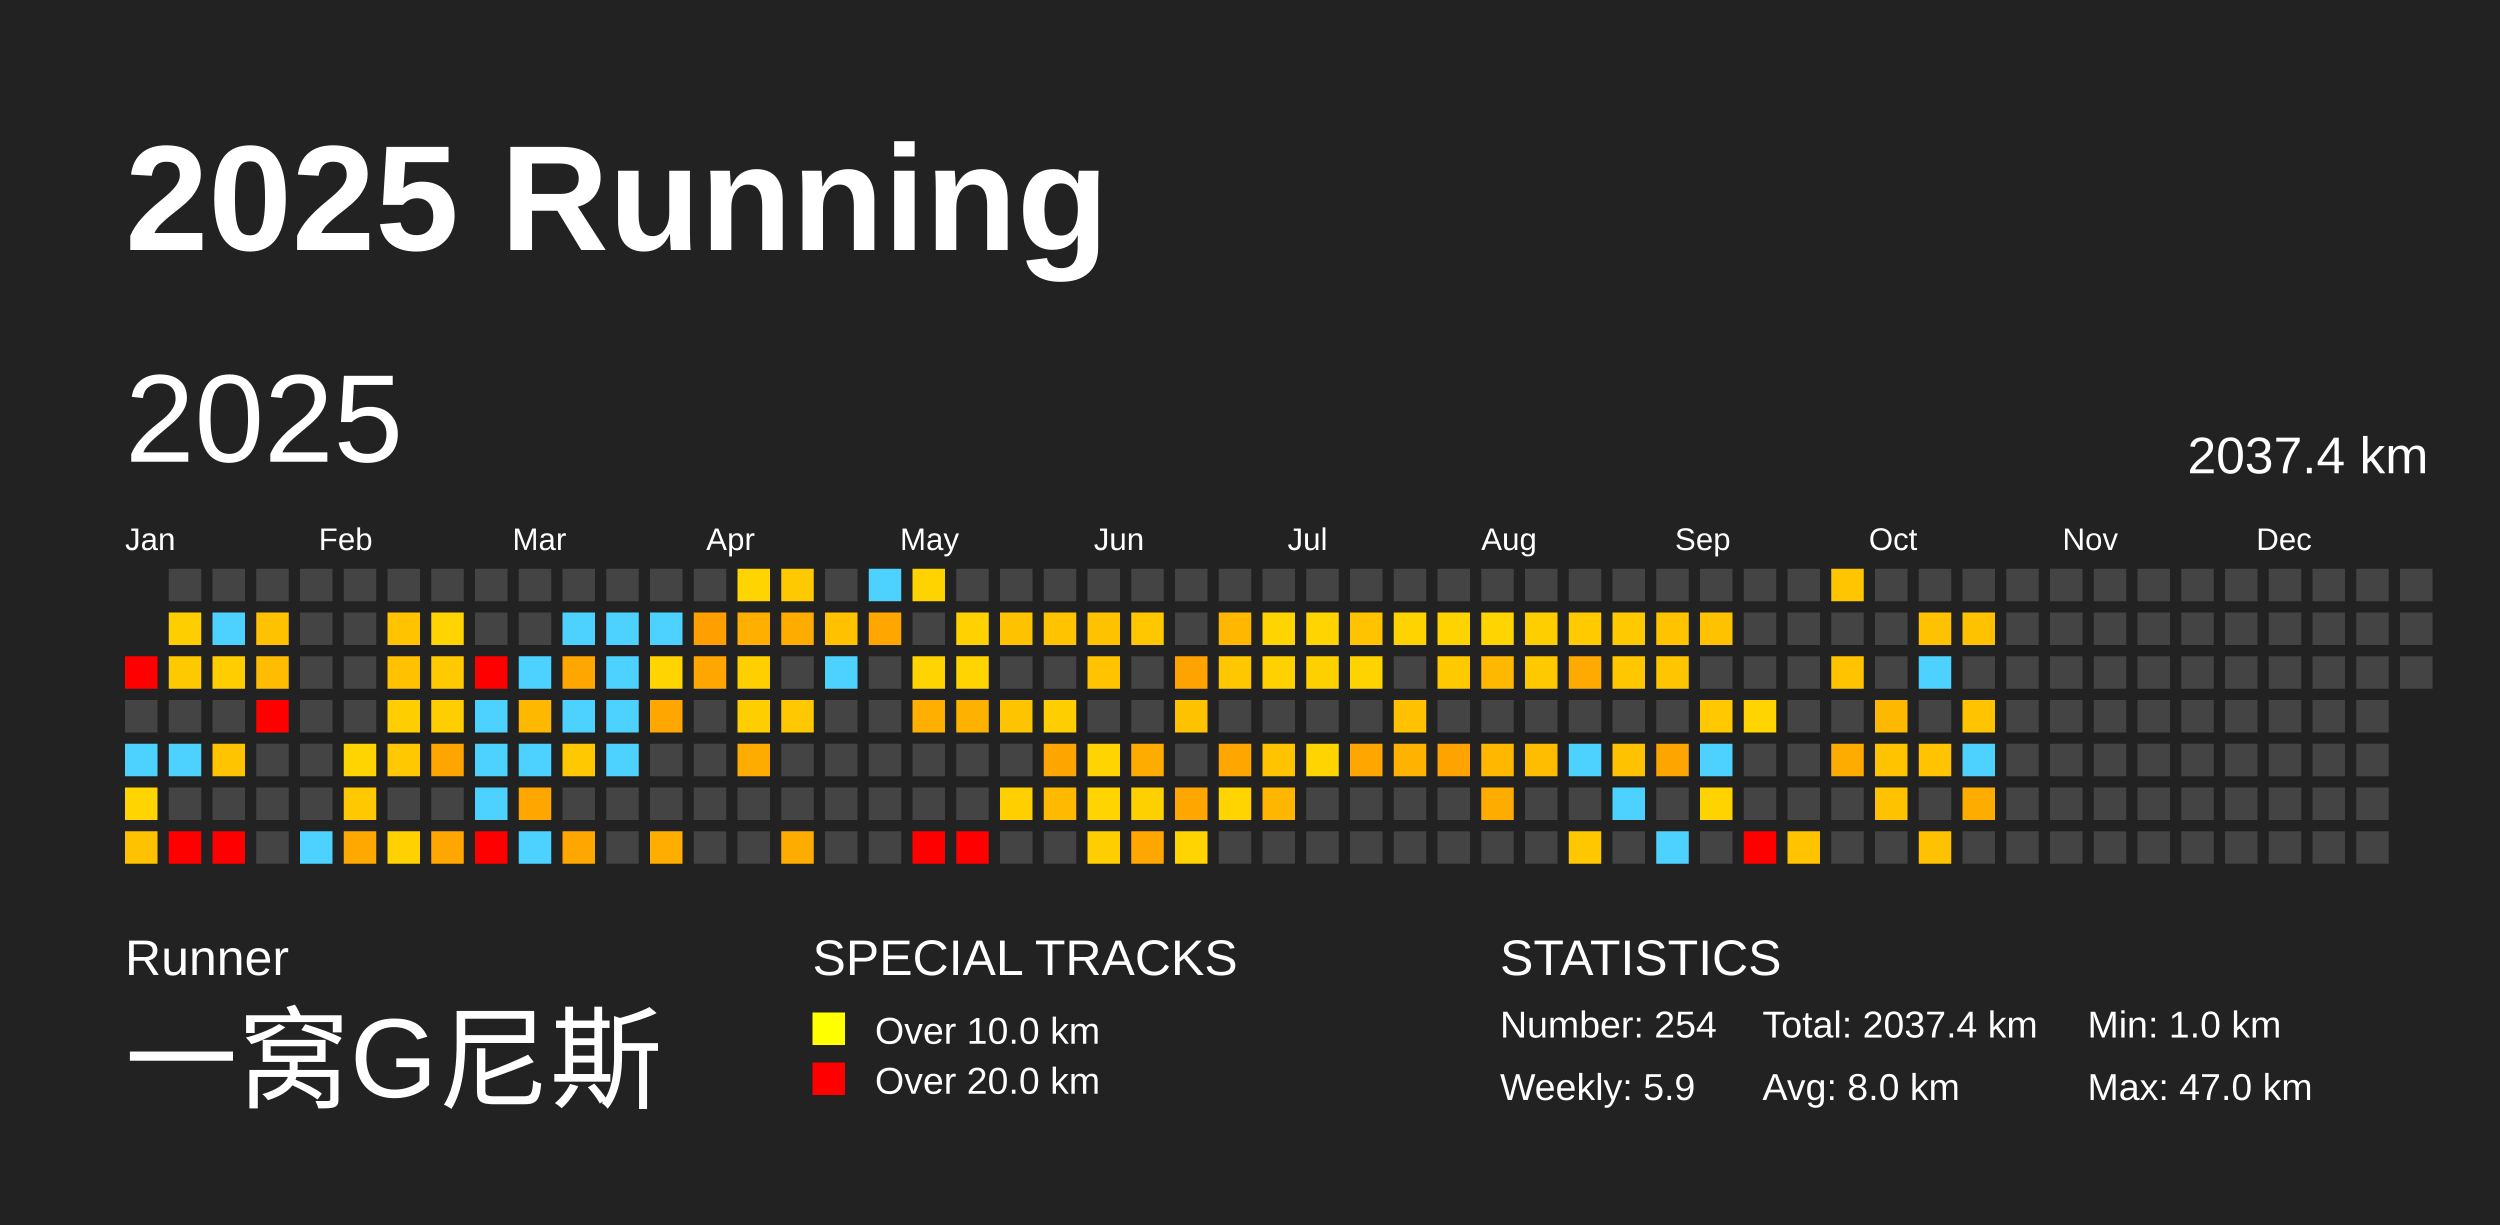
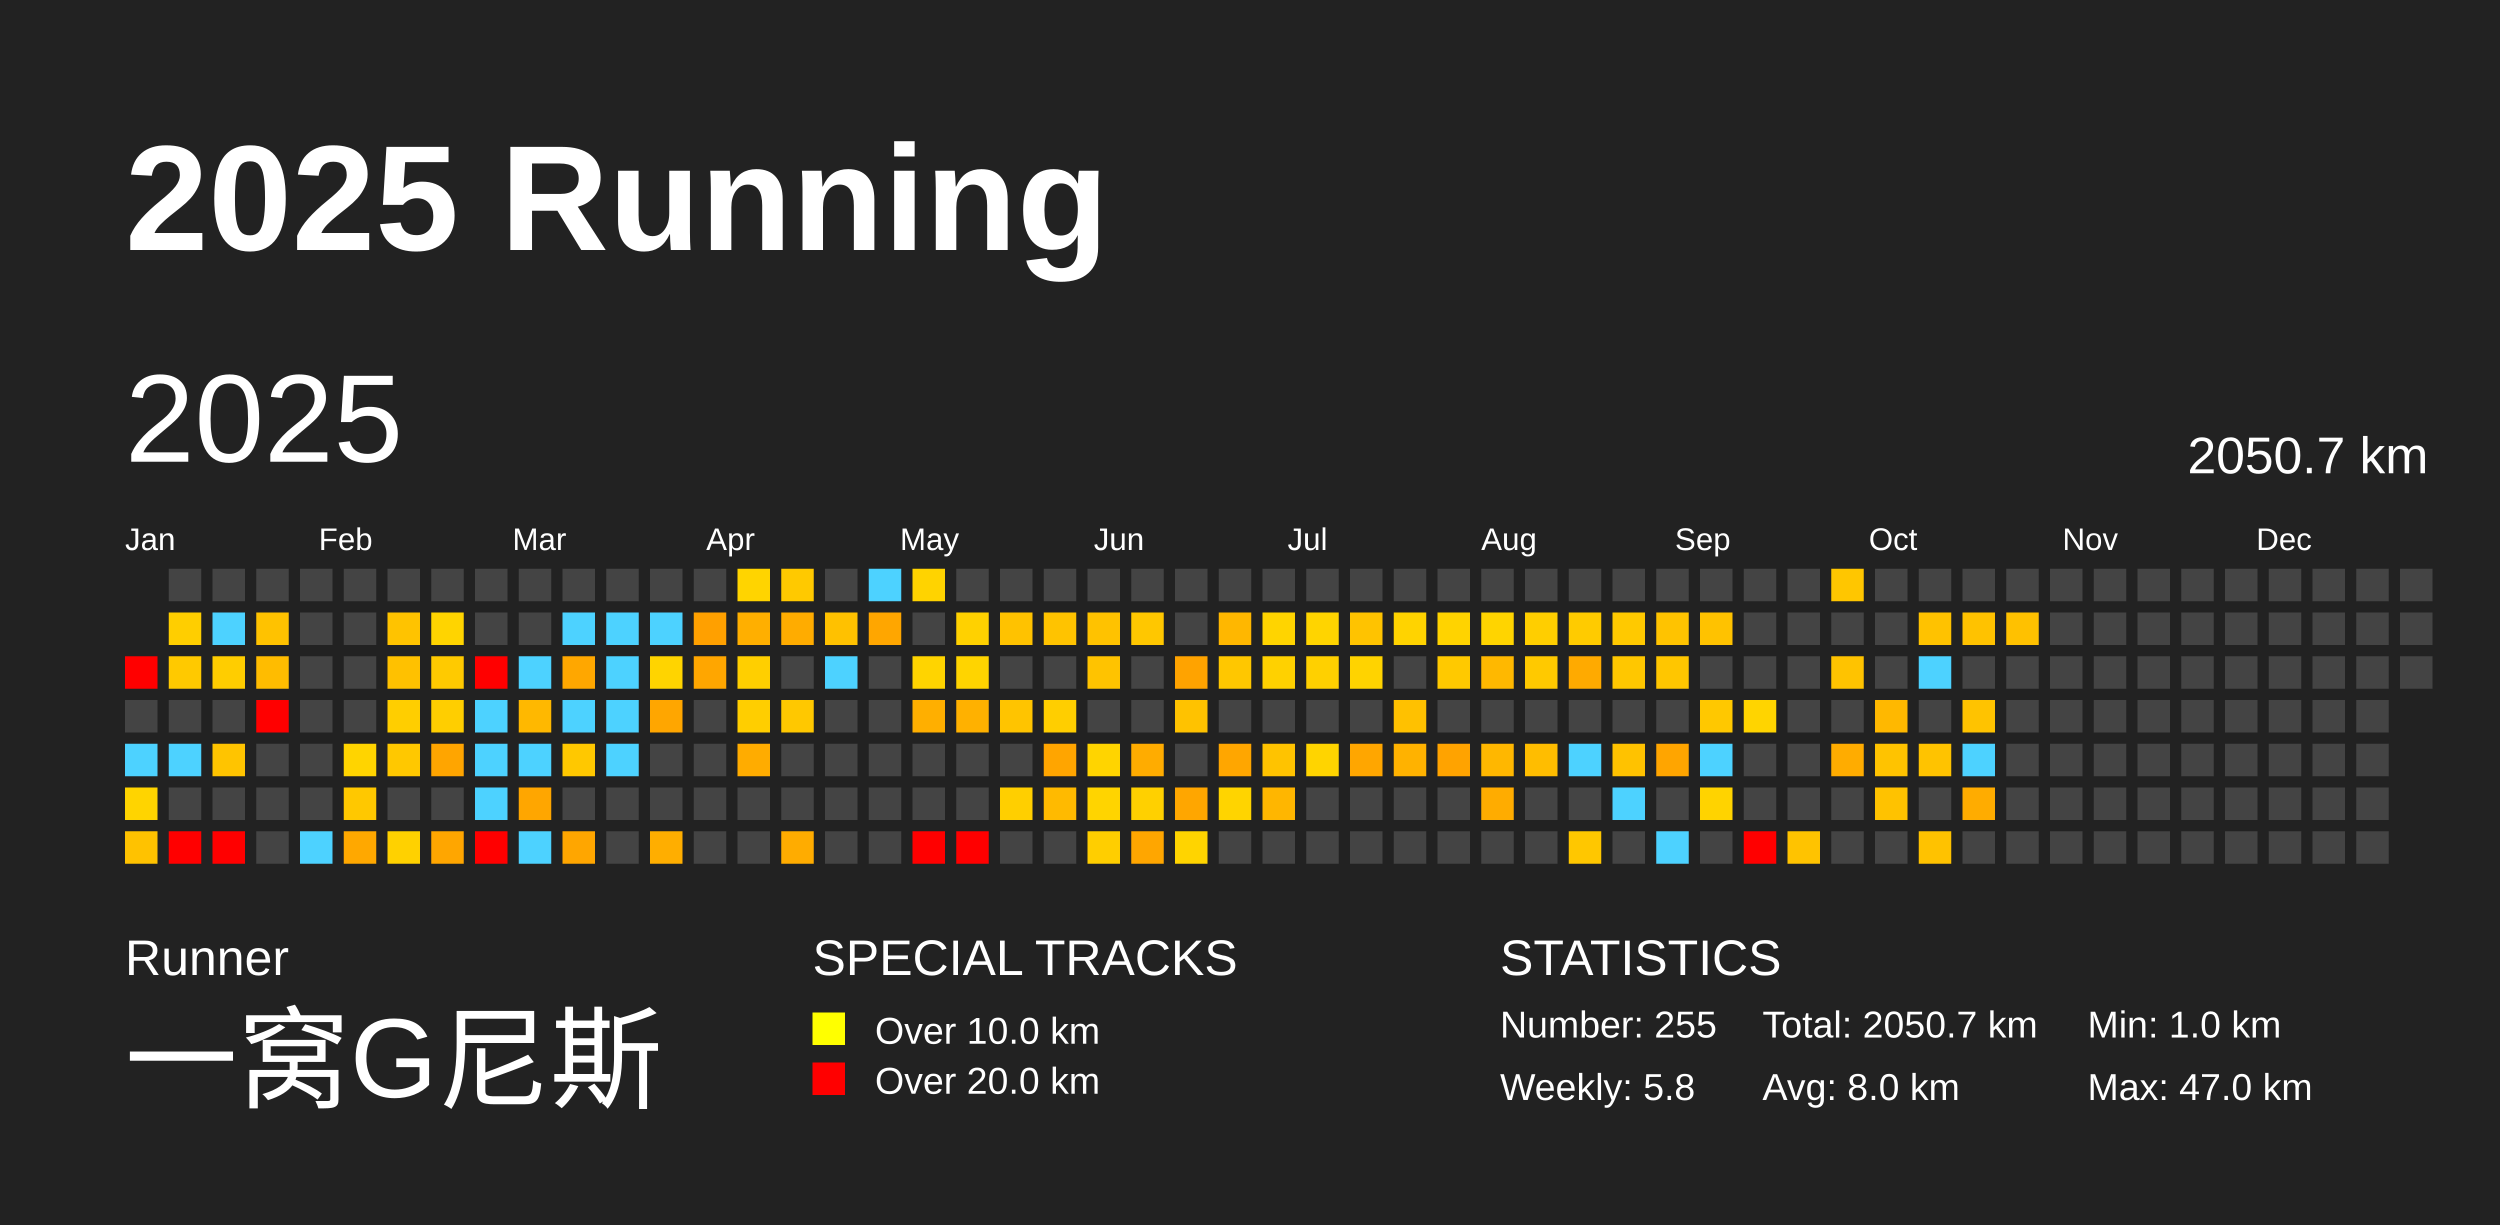
<svg xmlns="http://www.w3.org/2000/svg" baseProfile="full" height="98mm" version="1.1" viewBox="0,0,200,98" width="200mm">
  <defs />
  <rect fill="#222222" height="98" width="200" x="0" y="0" />
  <text fill="#FFFFFF" style="font-size:12px; font-family:Arial; font-weight:bold;" x="10" y="20">2025 Running</text>
  <text fill="#FFFFFF" style="font-size:4px; font-family:Arial" x="10" y="78">Runner</text>
  <text fill="#FFFFFF" style="font-size:9px; font-family:Arial" x="10" y="88">一窝G尼斯</text>
  <text fill="#FFFFFF" style="font-size:4px; font-family:Arial" x="65" y="78">SPECIAL TRACKS</text>
  <rect fill="yellow" height="2.6" width="2.6" x="65" y="81" />
  <text fill="#FFFFFF" style="font-size:3px; font-family:Arial" x="70" y="83.5">Over 10.0 km</text>
  <rect fill="red" height="2.6" width="2.6" x="65" y="85" />
  <text fill="#FFFFFF" style="font-size:3px; font-family:Arial" x="70" y="87.5">Over 20.0 km</text>
  <text fill="#FFFFFF" style="font-size:4px; font-family:Arial" x="120" y="78">STATISTICS</text>
-   <text fill="#FFFFFF" style="font-size:3px; font-family:Arial" x="120" y="83">Number: 254</text>
-   <text fill="#FFFFFF" style="font-size:3px; font-family:Arial" x="120" y="88">Weekly: 5.9</text>
-   <text fill="#FFFFFF" style="font-size:3px; font-family:Arial" x="141" y="83">Total: 2037.4 km</text>
+   <text fill="#FFFFFF" style="font-size:3px; font-family:Arial" x="120" y="83">Number: 255</text>
+   <text fill="#FFFFFF" style="font-size:3px; font-family:Arial" x="120" y="88">Weekly: 5.8</text>
+   <text fill="#FFFFFF" style="font-size:3px; font-family:Arial" x="141" y="83">Total: 2050.7 km</text>
  <text fill="#FFFFFF" style="font-size:3px; font-family:Arial" x="141" y="88">Avg: 8.0 km</text>
  <text fill="#FFFFFF" style="font-size:3px; font-family:Arial" x="167" y="83">Min: 1.0 km</text>
  <text fill="#FFFFFF" style="font-size:3px; font-family:Arial" x="167" y="88">Max: 47.0 km</text>
  <text dominant-baseline="hanging" fill="#FFFFFF" style="font-size:10.0px; font-family:Arial;" x="10" y="30">2025</text>
-   <text dominant-baseline="hanging" fill="#FFFFFF" style="font-size:4.125px; font-family:Arial;" x="175" y="35">2037.4 km</text>
+   <text dominant-baseline="hanging" fill="#FFFFFF" style="font-size:4.125px; font-family:Arial;" x="175" y="35">2050.7 km</text>
  <text fill="#FFFFFF" style="font-size:2.5px; font-family:Arial" x="10.0" y="44">Jan</text>
  <text fill="#FFFFFF" style="font-size:2.5px; font-family:Arial" x="25.5" y="44">Feb</text>
  <text fill="#FFFFFF" style="font-size:2.5px; font-family:Arial" x="41.0" y="44">Mar</text>
  <text fill="#FFFFFF" style="font-size:2.5px; font-family:Arial" x="56.5" y="44">Apr</text>
  <text fill="#FFFFFF" style="font-size:2.5px; font-family:Arial" x="72.0" y="44">May</text>
  <text fill="#FFFFFF" style="font-size:2.5px; font-family:Arial" x="87.5" y="44">Jun</text>
  <text fill="#FFFFFF" style="font-size:2.5px; font-family:Arial" x="103.0" y="44">Jul</text>
  <text fill="#FFFFFF" style="font-size:2.5px; font-family:Arial" x="118.5" y="44">Aug</text>
  <text fill="#FFFFFF" style="font-size:2.5px; font-family:Arial" x="134.0" y="44">Sep</text>
  <text fill="#FFFFFF" style="font-size:2.5px; font-family:Arial" x="149.5" y="44">Oct</text>
  <text fill="#FFFFFF" style="font-size:2.5px; font-family:Arial" x="165.0" y="44">Nov</text>
  <text fill="#FFFFFF" style="font-size:2.5px; font-family:Arial" x="180.5" y="44">Dec</text>
  <rect fill="red" height="2.6" width="2.6" x="10.0" y="52.5" />
  <rect fill="#444444" height="2.6" width="2.6" x="10.0" y="56.0" />
  <rect fill="#4dd2ff" height="2.6" width="2.6" x="10.0" y="59.5" />
  <rect fill="#ffd400" height="2.6" width="2.6" x="10.0" y="63.0" />
  <rect fill="#ffc200" height="2.6" width="2.6" x="10.0" y="66.5" />
  <rect fill="#444444" height="2.6" width="2.6" x="13.5" y="45.5" />
  <rect fill="#ffce00" height="2.6" width="2.6" x="13.5" y="49.0" />
  <rect fill="#ffc900" height="2.6" width="2.6" x="13.5" y="52.5" />
  <rect fill="#444444" height="2.6" width="2.6" x="13.5" y="56.0" />
  <rect fill="#4dd2ff" height="2.6" width="2.6" x="13.5" y="59.5" />
  <rect fill="#444444" height="2.6" width="2.6" x="13.5" y="63.0" />
  <rect fill="red" height="2.6" width="2.6" x="13.5" y="66.5" />
  <rect fill="#444444" height="2.6" width="2.6" x="17.0" y="45.5" />
  <rect fill="#4dd2ff" height="2.6" width="2.6" x="17.0" y="49.0" />
  <rect fill="#ffcd00" height="2.6" width="2.6" x="17.0" y="52.5" />
  <rect fill="#444444" height="2.6" width="2.6" x="17.0" y="56.0" />
  <rect fill="#ffc400" height="2.6" width="2.6" x="17.0" y="59.5" />
  <rect fill="#444444" height="2.6" width="2.6" x="17.0" y="63.0" />
  <rect fill="red" height="2.6" width="2.6" x="17.0" y="66.5" />
  <rect fill="#444444" height="2.6" width="2.6" x="20.5" y="45.5" />
  <rect fill="#ffc200" height="2.6" width="2.6" x="20.5" y="49.0" />
  <rect fill="#ffbc00" height="2.6" width="2.6" x="20.5" y="52.5" />
  <rect fill="red" height="2.6" width="2.6" x="20.5" y="56.0" />
  <rect fill="#444444" height="2.6" width="2.6" x="20.5" y="59.5" />
  <rect fill="#444444" height="2.6" width="2.6" x="20.5" y="63.0" />
  <rect fill="#444444" height="2.6" width="2.6" x="20.5" y="66.5" />
  <rect fill="#444444" height="2.6" width="2.6" x="24.0" y="45.5" />
  <rect fill="#444444" height="2.6" width="2.6" x="24.0" y="49.0" />
  <rect fill="#444444" height="2.6" width="2.6" x="24.0" y="52.5" />
  <rect fill="#444444" height="2.6" width="2.6" x="24.0" y="56.0" />
  <rect fill="#444444" height="2.6" width="2.6" x="24.0" y="59.5" />
  <rect fill="#444444" height="2.6" width="2.6" x="24.0" y="63.0" />
  <rect fill="#4dd2ff" height="2.6" width="2.6" x="24.0" y="66.5" />
  <rect fill="#444444" height="2.6" width="2.6" x="27.5" y="45.5" />
  <rect fill="#444444" height="2.6" width="2.6" x="27.5" y="49.0" />
  <rect fill="#444444" height="2.6" width="2.6" x="27.5" y="52.5" />
  <rect fill="#444444" height="2.6" width="2.6" x="27.5" y="56.0" />
  <rect fill="#ffd400" height="2.6" width="2.6" x="27.5" y="59.5" />
  <rect fill="#ffc800" height="2.6" width="2.6" x="27.5" y="63.0" />
  <rect fill="#ffa800" height="2.6" width="2.6" x="27.5" y="66.5" />
  <rect fill="#444444" height="2.6" width="2.6" x="31.0" y="45.5" />
  <rect fill="#ffc300" height="2.6" width="2.6" x="31.0" y="49.0" />
  <rect fill="#ffc100" height="2.6" width="2.6" x="31.0" y="52.5" />
  <rect fill="#ffce00" height="2.6" width="2.6" x="31.0" y="56.0" />
  <rect fill="#ffc800" height="2.6" width="2.6" x="31.0" y="59.5" />
  <rect fill="#444444" height="2.6" width="2.6" x="31.0" y="63.0" />
  <rect fill="#ffd100" height="2.6" width="2.6" x="31.0" y="66.5" />
  <rect fill="#444444" height="2.6" width="2.6" x="34.5" y="45.5" />
  <rect fill="#ffd400" height="2.6" width="2.6" x="34.5" y="49.0" />
  <rect fill="#ffca00" height="2.6" width="2.6" x="34.5" y="52.5" />
  <rect fill="#ffce00" height="2.6" width="2.6" x="34.5" y="56.0" />
  <rect fill="#ffa500" height="2.6" width="2.6" x="34.5" y="59.5" />
  <rect fill="#444444" height="2.6" width="2.6" x="34.5" y="63.0" />
  <rect fill="#ffa600" height="2.6" width="2.6" x="34.5" y="66.5" />
  <rect fill="#444444" height="2.6" width="2.6" x="38.0" y="45.5" />
  <rect fill="#444444" height="2.6" width="2.6" x="38.0" y="49.0" />
  <rect fill="red" height="2.6" width="2.6" x="38.0" y="52.5" />
  <rect fill="#4dd2ff" height="2.6" width="2.6" x="38.0" y="56.0" />
  <rect fill="#4dd2ff" height="2.6" width="2.6" x="38.0" y="59.5" />
  <rect fill="#4dd2ff" height="2.6" width="2.6" x="38.0" y="63.0" />
  <rect fill="red" height="2.6" width="2.6" x="38.0" y="66.5" />
  <rect fill="#444444" height="2.6" width="2.6" x="41.5" y="45.5" />
  <rect fill="#444444" height="2.6" width="2.6" x="41.5" y="49.0" />
  <rect fill="#4dd2ff" height="2.6" width="2.6" x="41.5" y="52.5" />
  <rect fill="#ffb800" height="2.6" width="2.6" x="41.5" y="56.0" />
  <rect fill="#4dd2ff" height="2.6" width="2.6" x="41.5" y="59.5" />
  <rect fill="#ffa600" height="2.6" width="2.6" x="41.5" y="63.0" />
  <rect fill="#4dd2ff" height="2.6" width="2.6" x="41.5" y="66.5" />
  <rect fill="#444444" height="2.6" width="2.6" x="45.0" y="45.5" />
  <rect fill="#4dd2ff" height="2.6" width="2.6" x="45.0" y="49.0" />
  <rect fill="#ffa700" height="2.6" width="2.6" x="45.0" y="52.5" />
  <rect fill="#4dd2ff" height="2.6" width="2.6" x="45.0" y="56.0" />
  <rect fill="#ffc800" height="2.6" width="2.6" x="45.0" y="59.5" />
  <rect fill="#444444" height="2.6" width="2.6" x="45.0" y="63.0" />
  <rect fill="#ffa600" height="2.6" width="2.6" x="45.0" y="66.5" />
  <rect fill="#444444" height="2.6" width="2.6" x="48.5" y="45.5" />
  <rect fill="#4dd2ff" height="2.6" width="2.6" x="48.5" y="49.0" />
  <rect fill="#4dd2ff" height="2.6" width="2.6" x="48.5" y="52.5" />
  <rect fill="#4dd2ff" height="2.6" width="2.6" x="48.5" y="56.0" />
  <rect fill="#4dd2ff" height="2.6" width="2.6" x="48.5" y="59.5" />
  <rect fill="#444444" height="2.6" width="2.6" x="48.5" y="63.0" />
  <rect fill="#444444" height="2.6" width="2.6" x="48.5" y="66.5" />
  <rect fill="#444444" height="2.6" width="2.6" x="52.0" y="45.5" />
  <rect fill="#4dd2ff" height="2.6" width="2.6" x="52.0" y="49.0" />
  <rect fill="#ffd400" height="2.6" width="2.6" x="52.0" y="52.5" />
  <rect fill="#ffa600" height="2.6" width="2.6" x="52.0" y="56.0" />
  <rect fill="#444444" height="2.6" width="2.6" x="52.0" y="59.5" />
  <rect fill="#444444" height="2.6" width="2.6" x="52.0" y="63.0" />
  <rect fill="#ffae00" height="2.6" width="2.6" x="52.0" y="66.5" />
  <rect fill="#444444" height="2.6" width="2.6" x="55.5" y="45.5" />
  <rect fill="#ffa000" height="2.6" width="2.6" x="55.5" y="49.0" />
  <rect fill="#ffa600" height="2.6" width="2.6" x="55.5" y="52.5" />
  <rect fill="#444444" height="2.6" width="2.6" x="55.5" y="56.0" />
  <rect fill="#444444" height="2.6" width="2.6" x="55.5" y="59.5" />
  <rect fill="#444444" height="2.6" width="2.6" x="55.5" y="63.0" />
  <rect fill="#444444" height="2.6" width="2.6" x="55.5" y="66.5" />
  <rect fill="#ffd400" height="2.6" width="2.6" x="59.0" y="45.5" />
  <rect fill="#ffaf00" height="2.6" width="2.6" x="59.0" y="49.0" />
  <rect fill="#ffcf00" height="2.6" width="2.6" x="59.0" y="52.5" />
  <rect fill="#ffce00" height="2.6" width="2.6" x="59.0" y="56.0" />
  <rect fill="#ffac00" height="2.6" width="2.6" x="59.0" y="59.5" />
  <rect fill="#444444" height="2.6" width="2.6" x="59.0" y="63.0" />
  <rect fill="#444444" height="2.6" width="2.6" x="59.0" y="66.5" />
  <rect fill="#ffc900" height="2.6" width="2.6" x="62.5" y="45.5" />
  <rect fill="#ffac00" height="2.6" width="2.6" x="62.5" y="49.0" />
  <rect fill="#444444" height="2.6" width="2.6" x="62.5" y="52.5" />
  <rect fill="#ffc800" height="2.6" width="2.6" x="62.5" y="56.0" />
  <rect fill="#444444" height="2.6" width="2.6" x="62.5" y="59.5" />
  <rect fill="#444444" height="2.6" width="2.6" x="62.5" y="63.0" />
  <rect fill="#ffac00" height="2.6" width="2.6" x="62.5" y="66.5" />
  <rect fill="#444444" height="2.6" width="2.6" x="66.0" y="45.5" />
  <rect fill="#ffc100" height="2.6" width="2.6" x="66.0" y="49.0" />
  <rect fill="#4dd2ff" height="2.6" width="2.6" x="66.0" y="52.5" />
  <rect fill="#444444" height="2.6" width="2.6" x="66.0" y="56.0" />
  <rect fill="#444444" height="2.6" width="2.6" x="66.0" y="59.5" />
  <rect fill="#444444" height="2.6" width="2.6" x="66.0" y="63.0" />
  <rect fill="#444444" height="2.6" width="2.6" x="66.0" y="66.5" />
  <rect fill="#4dd2ff" height="2.6" width="2.6" x="69.5" y="45.5" />
  <rect fill="#ffa600" height="2.6" width="2.6" x="69.5" y="49.0" />
  <rect fill="#444444" height="2.6" width="2.6" x="69.5" y="52.5" />
  <rect fill="#444444" height="2.6" width="2.6" x="69.5" y="56.0" />
  <rect fill="#444444" height="2.6" width="2.6" x="69.5" y="59.5" />
  <rect fill="#444444" height="2.6" width="2.6" x="69.5" y="63.0" />
  <rect fill="#444444" height="2.6" width="2.6" x="69.5" y="66.5" />
  <rect fill="#ffd300" height="2.6" width="2.6" x="73.0" y="45.5" />
  <rect fill="#444444" height="2.6" width="2.6" x="73.0" y="49.0" />
  <rect fill="#ffd400" height="2.6" width="2.6" x="73.0" y="52.5" />
  <rect fill="#ffaf00" height="2.6" width="2.6" x="73.0" y="56.0" />
  <rect fill="#444444" height="2.6" width="2.6" x="73.0" y="59.5" />
  <rect fill="#444444" height="2.6" width="2.6" x="73.0" y="63.0" />
  <rect fill="red" height="2.6" width="2.6" x="73.0" y="66.5" />
  <rect fill="#444444" height="2.6" width="2.6" x="76.5" y="45.5" />
  <rect fill="#ffd100" height="2.6" width="2.6" x="76.5" y="49.0" />
  <rect fill="#ffd400" height="2.6" width="2.6" x="76.5" y="52.5" />
  <rect fill="#ffb100" height="2.6" width="2.6" x="76.5" y="56.0" />
  <rect fill="#444444" height="2.6" width="2.6" x="76.5" y="59.5" />
  <rect fill="#444444" height="2.6" width="2.6" x="76.5" y="63.0" />
  <rect fill="red" height="2.6" width="2.6" x="76.5" y="66.5" />
  <rect fill="#444444" height="2.6" width="2.6" x="80.0" y="45.5" />
  <rect fill="#ffc200" height="2.6" width="2.6" x="80.0" y="49.0" />
  <rect fill="#444444" height="2.6" width="2.6" x="80.0" y="52.5" />
  <rect fill="#ffc400" height="2.6" width="2.6" x="80.0" y="56.0" />
  <rect fill="#444444" height="2.6" width="2.6" x="80.0" y="59.5" />
  <rect fill="#ffcf00" height="2.6" width="2.6" x="80.0" y="63.0" />
  <rect fill="#444444" height="2.6" width="2.6" x="80.0" y="66.5" />
  <rect fill="#444444" height="2.6" width="2.6" x="83.5" y="45.5" />
  <rect fill="#ffc300" height="2.6" width="2.6" x="83.5" y="49.0" />
  <rect fill="#444444" height="2.6" width="2.6" x="83.5" y="52.5" />
  <rect fill="#ffce00" height="2.6" width="2.6" x="83.5" y="56.0" />
  <rect fill="#ffa500" height="2.6" width="2.6" x="83.5" y="59.5" />
  <rect fill="#ffba00" height="2.6" width="2.6" x="83.5" y="63.0" />
  <rect fill="#444444" height="2.6" width="2.6" x="83.5" y="66.5" />
  <rect fill="#444444" height="2.6" width="2.6" x="87.0" y="45.5" />
  <rect fill="#ffc200" height="2.6" width="2.6" x="87.0" y="49.0" />
  <rect fill="#ffc300" height="2.6" width="2.6" x="87.0" y="52.5" />
  <rect fill="#444444" height="2.6" width="2.6" x="87.0" y="56.0" />
  <rect fill="#ffd400" height="2.6" width="2.6" x="87.0" y="59.5" />
  <rect fill="#ffd400" height="2.6" width="2.6" x="87.0" y="63.0" />
  <rect fill="#ffce00" height="2.6" width="2.6" x="87.0" y="66.5" />
  <rect fill="#444444" height="2.6" width="2.6" x="90.5" y="45.5" />
  <rect fill="#ffc700" height="2.6" width="2.6" x="90.5" y="49.0" />
  <rect fill="#444444" height="2.6" width="2.6" x="90.5" y="52.5" />
  <rect fill="#444444" height="2.6" width="2.6" x="90.5" y="56.0" />
  <rect fill="#ffac00" height="2.6" width="2.6" x="90.5" y="59.5" />
  <rect fill="#ffd000" height="2.6" width="2.6" x="90.5" y="63.0" />
  <rect fill="#ffa600" height="2.6" width="2.6" x="90.5" y="66.5" />
  <rect fill="#444444" height="2.6" width="2.6" x="94.0" y="45.5" />
  <rect fill="#444444" height="2.6" width="2.6" x="94.0" y="49.0" />
  <rect fill="#ffa300" height="2.6" width="2.6" x="94.0" y="52.5" />
  <rect fill="#ffc200" height="2.6" width="2.6" x="94.0" y="56.0" />
  <rect fill="#444444" height="2.6" width="2.6" x="94.0" y="59.5" />
  <rect fill="#ffa600" height="2.6" width="2.6" x="94.0" y="63.0" />
  <rect fill="#ffd400" height="2.6" width="2.6" x="94.0" y="66.5" />
  <rect fill="#444444" height="2.6" width="2.6" x="97.5" y="45.5" />
  <rect fill="#ffb700" height="2.6" width="2.6" x="97.5" y="49.0" />
  <rect fill="#ffc700" height="2.6" width="2.6" x="97.5" y="52.5" />
  <rect fill="#444444" height="2.6" width="2.6" x="97.5" y="56.0" />
  <rect fill="#ffa600" height="2.6" width="2.6" x="97.5" y="59.5" />
  <rect fill="#ffd400" height="2.6" width="2.6" x="97.5" y="63.0" />
  <rect fill="#444444" height="2.6" width="2.6" x="97.5" y="66.5" />
  <rect fill="#444444" height="2.6" width="2.6" x="101.0" y="45.5" />
  <rect fill="#ffd400" height="2.6" width="2.6" x="101.0" y="49.0" />
  <rect fill="#ffd100" height="2.6" width="2.6" x="101.0" y="52.5" />
  <rect fill="#444444" height="2.6" width="2.6" x="101.0" y="56.0" />
  <rect fill="#ffc300" height="2.6" width="2.6" x="101.0" y="59.5" />
  <rect fill="#ffb600" height="2.6" width="2.6" x="101.0" y="63.0" />
  <rect fill="#444444" height="2.6" width="2.6" x="101.0" y="66.5" />
  <rect fill="#444444" height="2.6" width="2.6" x="104.5" y="45.5" />
  <rect fill="#ffd400" height="2.6" width="2.6" x="104.5" y="49.0" />
  <rect fill="#ffd000" height="2.6" width="2.6" x="104.5" y="52.5" />
  <rect fill="#444444" height="2.6" width="2.6" x="104.5" y="56.0" />
  <rect fill="#ffd400" height="2.6" width="2.6" x="104.5" y="59.5" />
  <rect fill="#444444" height="2.6" width="2.6" x="104.5" y="63.0" />
  <rect fill="#444444" height="2.6" width="2.6" x="104.5" y="66.5" />
  <rect fill="#444444" height="2.6" width="2.6" x="108.0" y="45.5" />
  <rect fill="#ffc300" height="2.6" width="2.6" x="108.0" y="49.0" />
  <rect fill="#ffd300" height="2.6" width="2.6" x="108.0" y="52.5" />
  <rect fill="#444444" height="2.6" width="2.6" x="108.0" y="56.0" />
  <rect fill="#ffa600" height="2.6" width="2.6" x="108.0" y="59.5" />
  <rect fill="#444444" height="2.6" width="2.6" x="108.0" y="63.0" />
  <rect fill="#444444" height="2.6" width="2.6" x="108.0" y="66.5" />
  <rect fill="#444444" height="2.6" width="2.6" x="111.5" y="45.5" />
  <rect fill="#ffd300" height="2.6" width="2.6" x="111.5" y="49.0" />
  <rect fill="#444444" height="2.6" width="2.6" x="111.5" y="52.5" />
  <rect fill="#ffc100" height="2.6" width="2.6" x="111.5" y="56.0" />
  <rect fill="#ffb200" height="2.6" width="2.6" x="111.5" y="59.5" />
  <rect fill="#444444" height="2.6" width="2.6" x="111.5" y="63.0" />
  <rect fill="#444444" height="2.6" width="2.6" x="111.5" y="66.5" />
  <rect fill="#444444" height="2.6" width="2.6" x="115.0" y="45.5" />
  <rect fill="#ffd300" height="2.6" width="2.6" x="115.0" y="49.0" />
  <rect fill="#ffc900" height="2.6" width="2.6" x="115.0" y="52.5" />
  <rect fill="#444444" height="2.6" width="2.6" x="115.0" y="56.0" />
  <rect fill="#ffa300" height="2.6" width="2.6" x="115.0" y="59.5" />
  <rect fill="#444444" height="2.6" width="2.6" x="115.0" y="63.0" />
  <rect fill="#444444" height="2.6" width="2.6" x="115.0" y="66.5" />
  <rect fill="#444444" height="2.6" width="2.6" x="118.5" y="45.5" />
  <rect fill="#ffd400" height="2.6" width="2.6" x="118.5" y="49.0" />
  <rect fill="#ffb800" height="2.6" width="2.6" x="118.5" y="52.5" />
  <rect fill="#444444" height="2.6" width="2.6" x="118.5" y="56.0" />
  <rect fill="#ffb700" height="2.6" width="2.6" x="118.5" y="59.5" />
  <rect fill="#ffac00" height="2.6" width="2.6" x="118.5" y="63.0" />
  <rect fill="#444444" height="2.6" width="2.6" x="118.5" y="66.5" />
  <rect fill="#444444" height="2.6" width="2.6" x="122.0" y="45.5" />
  <rect fill="#ffce00" height="2.6" width="2.6" x="122.0" y="49.0" />
  <rect fill="#ffc900" height="2.6" width="2.6" x="122.0" y="52.5" />
  <rect fill="#444444" height="2.6" width="2.6" x="122.0" y="56.0" />
  <rect fill="#ffbd00" height="2.6" width="2.6" x="122.0" y="59.5" />
  <rect fill="#444444" height="2.6" width="2.6" x="122.0" y="63.0" />
  <rect fill="#444444" height="2.6" width="2.6" x="122.0" y="66.5" />
  <rect fill="#444444" height="2.6" width="2.6" x="125.5" y="45.5" />
  <rect fill="#ffcb00" height="2.6" width="2.6" x="125.5" y="49.0" />
  <rect fill="#ffaa00" height="2.6" width="2.6" x="125.5" y="52.5" />
  <rect fill="#444444" height="2.6" width="2.6" x="125.5" y="56.0" />
  <rect fill="#4dd2ff" height="2.6" width="2.6" x="125.5" y="59.5" />
  <rect fill="#444444" height="2.6" width="2.6" x="125.5" y="63.0" />
  <rect fill="#ffc700" height="2.6" width="2.6" x="125.5" y="66.5" />
  <rect fill="#444444" height="2.6" width="2.6" x="129.0" y="45.5" />
  <rect fill="#ffc900" height="2.6" width="2.6" x="129.0" y="49.0" />
  <rect fill="#ffc700" height="2.6" width="2.6" x="129.0" y="52.5" />
  <rect fill="#444444" height="2.6" width="2.6" x="129.0" y="56.0" />
  <rect fill="#ffc200" height="2.6" width="2.6" x="129.0" y="59.5" />
  <rect fill="#4dd2ff" height="2.6" width="2.6" x="129.0" y="63.0" />
  <rect fill="#444444" height="2.6" width="2.6" x="129.0" y="66.5" />
  <rect fill="#444444" height="2.6" width="2.6" x="132.5" y="45.5" />
  <rect fill="#ffc300" height="2.6" width="2.6" x="132.5" y="49.0" />
  <rect fill="#ffc600" height="2.6" width="2.6" x="132.5" y="52.5" />
  <rect fill="#444444" height="2.6" width="2.6" x="132.5" y="56.0" />
  <rect fill="#ffa500" height="2.6" width="2.6" x="132.5" y="59.5" />
  <rect fill="#444444" height="2.6" width="2.6" x="132.5" y="63.0" />
  <rect fill="#4dd2ff" height="2.6" width="2.6" x="132.5" y="66.5" />
  <rect fill="#444444" height="2.6" width="2.6" x="136.0" y="45.5" />
  <rect fill="#ffc200" height="2.6" width="2.6" x="136.0" y="49.0" />
  <rect fill="#444444" height="2.6" width="2.6" x="136.0" y="52.5" />
  <rect fill="#ffc800" height="2.6" width="2.6" x="136.0" y="56.0" />
  <rect fill="#4dd2ff" height="2.6" width="2.6" x="136.0" y="59.5" />
  <rect fill="#ffd300" height="2.6" width="2.6" x="136.0" y="63.0" />
  <rect fill="#444444" height="2.6" width="2.6" x="136.0" y="66.5" />
  <rect fill="#444444" height="2.6" width="2.6" x="139.5" y="45.5" />
  <rect fill="#444444" height="2.6" width="2.6" x="139.5" y="49.0" />
  <rect fill="#444444" height="2.6" width="2.6" x="139.5" y="52.5" />
  <rect fill="#ffd400" height="2.6" width="2.6" x="139.5" y="56.0" />
  <rect fill="#444444" height="2.6" width="2.6" x="139.5" y="59.5" />
  <rect fill="#444444" height="2.6" width="2.6" x="139.5" y="63.0" />
  <rect fill="red" height="2.6" width="2.6" x="139.5" y="66.5" />
  <rect fill="#444444" height="2.6" width="2.6" x="143.0" y="45.5" />
  <rect fill="#444444" height="2.6" width="2.6" x="143.0" y="49.0" />
  <rect fill="#444444" height="2.6" width="2.6" x="143.0" y="52.5" />
  <rect fill="#444444" height="2.6" width="2.6" x="143.0" y="56.0" />
  <rect fill="#444444" height="2.6" width="2.6" x="143.0" y="59.5" />
  <rect fill="#444444" height="2.6" width="2.6" x="143.0" y="63.0" />
  <rect fill="#ffc300" height="2.6" width="2.6" x="143.0" y="66.5" />
  <rect fill="#ffc600" height="2.6" width="2.6" x="146.5" y="45.5" />
  <rect fill="#444444" height="2.6" width="2.6" x="146.5" y="49.0" />
  <rect fill="#ffc300" height="2.6" width="2.6" x="146.5" y="52.5" />
  <rect fill="#444444" height="2.6" width="2.6" x="146.5" y="56.0" />
  <rect fill="#ffac00" height="2.6" width="2.6" x="146.5" y="59.5" />
  <rect fill="#444444" height="2.6" width="2.6" x="146.5" y="63.0" />
  <rect fill="#444444" height="2.6" width="2.6" x="146.5" y="66.5" />
  <rect fill="#444444" height="2.6" width="2.6" x="150.0" y="45.5" />
  <rect fill="#444444" height="2.6" width="2.6" x="150.0" y="49.0" />
  <rect fill="#444444" height="2.6" width="2.6" x="150.0" y="52.5" />
  <rect fill="#ffb800" height="2.6" width="2.6" x="150.0" y="56.0" />
  <rect fill="#ffc300" height="2.6" width="2.6" x="150.0" y="59.5" />
  <rect fill="#ffc200" height="2.6" width="2.6" x="150.0" y="63.0" />
  <rect fill="#444444" height="2.6" width="2.6" x="150.0" y="66.5" />
  <rect fill="#444444" height="2.6" width="2.6" x="153.5" y="45.5" />
  <rect fill="#ffc200" height="2.6" width="2.6" x="153.5" y="49.0" />
  <rect fill="#4dd2ff" height="2.6" width="2.6" x="153.5" y="52.5" />
  <rect fill="#444444" height="2.6" width="2.6" x="153.5" y="56.0" />
  <rect fill="#ffc300" height="2.6" width="2.6" x="153.5" y="59.5" />
  <rect fill="#444444" height="2.6" width="2.6" x="153.5" y="63.0" />
  <rect fill="#ffc200" height="2.6" width="2.6" x="153.5" y="66.5" />
  <rect fill="#444444" height="2.6" width="2.6" x="157.0" y="45.5" />
  <rect fill="#ffc200" height="2.6" width="2.6" x="157.0" y="49.0" />
  <rect fill="#444444" height="2.6" width="2.6" x="157.0" y="52.5" />
  <rect fill="#ffc300" height="2.6" width="2.6" x="157.0" y="56.0" />
  <rect fill="#4dd2ff" height="2.6" width="2.6" x="157.0" y="59.5" />
  <rect fill="#ffac00" height="2.6" width="2.6" x="157.0" y="63.0" />
  <rect fill="#444444" height="2.6" width="2.6" x="157.0" y="66.5" />
  <rect fill="#444444" height="2.6" width="2.6" x="160.5" y="45.5" />
-   <rect fill="#444444" height="2.6" width="2.6" x="160.5" y="49.0" />
+   <rect fill="#ffc100" height="2.6" width="2.6" x="160.5" y="49.0" />
  <rect fill="#444444" height="2.6" width="2.6" x="160.5" y="52.5" />
  <rect fill="#444444" height="2.6" width="2.6" x="160.5" y="56.0" />
  <rect fill="#444444" height="2.6" width="2.6" x="160.5" y="59.5" />
  <rect fill="#444444" height="2.6" width="2.6" x="160.5" y="63.0" />
  <rect fill="#444444" height="2.6" width="2.6" x="160.5" y="66.5" />
  <rect fill="#444444" height="2.6" width="2.6" x="164.0" y="45.5" />
  <rect fill="#444444" height="2.6" width="2.6" x="164.0" y="49.0" />
  <rect fill="#444444" height="2.6" width="2.6" x="164.0" y="52.5" />
  <rect fill="#444444" height="2.6" width="2.6" x="164.0" y="56.0" />
  <rect fill="#444444" height="2.6" width="2.6" x="164.0" y="59.5" />
  <rect fill="#444444" height="2.6" width="2.6" x="164.0" y="63.0" />
  <rect fill="#444444" height="2.6" width="2.6" x="164.0" y="66.5" />
  <rect fill="#444444" height="2.6" width="2.6" x="167.5" y="45.5" />
  <rect fill="#444444" height="2.6" width="2.6" x="167.5" y="49.0" />
  <rect fill="#444444" height="2.6" width="2.6" x="167.5" y="52.5" />
  <rect fill="#444444" height="2.6" width="2.6" x="167.5" y="56.0" />
  <rect fill="#444444" height="2.6" width="2.6" x="167.5" y="59.5" />
  <rect fill="#444444" height="2.6" width="2.6" x="167.5" y="63.0" />
  <rect fill="#444444" height="2.6" width="2.6" x="167.5" y="66.5" />
  <rect fill="#444444" height="2.6" width="2.6" x="171.0" y="45.5" />
  <rect fill="#444444" height="2.6" width="2.6" x="171.0" y="49.0" />
  <rect fill="#444444" height="2.6" width="2.6" x="171.0" y="52.5" />
  <rect fill="#444444" height="2.6" width="2.6" x="171.0" y="56.0" />
  <rect fill="#444444" height="2.6" width="2.6" x="171.0" y="59.5" />
  <rect fill="#444444" height="2.6" width="2.6" x="171.0" y="63.0" />
  <rect fill="#444444" height="2.6" width="2.6" x="171.0" y="66.5" />
  <rect fill="#444444" height="2.6" width="2.6" x="174.5" y="45.5" />
  <rect fill="#444444" height="2.6" width="2.6" x="174.5" y="49.0" />
  <rect fill="#444444" height="2.6" width="2.6" x="174.5" y="52.5" />
  <rect fill="#444444" height="2.6" width="2.6" x="174.5" y="56.0" />
  <rect fill="#444444" height="2.6" width="2.6" x="174.5" y="59.5" />
  <rect fill="#444444" height="2.6" width="2.6" x="174.5" y="63.0" />
  <rect fill="#444444" height="2.6" width="2.6" x="174.5" y="66.5" />
  <rect fill="#444444" height="2.6" width="2.6" x="178.0" y="45.5" />
  <rect fill="#444444" height="2.6" width="2.6" x="178.0" y="49.0" />
  <rect fill="#444444" height="2.6" width="2.6" x="178.0" y="52.5" />
  <rect fill="#444444" height="2.6" width="2.6" x="178.0" y="56.0" />
  <rect fill="#444444" height="2.6" width="2.6" x="178.0" y="59.5" />
  <rect fill="#444444" height="2.6" width="2.6" x="178.0" y="63.0" />
  <rect fill="#444444" height="2.6" width="2.6" x="178.0" y="66.5" />
  <rect fill="#444444" height="2.6" width="2.6" x="181.5" y="45.5" />
  <rect fill="#444444" height="2.6" width="2.6" x="181.5" y="49.0" />
  <rect fill="#444444" height="2.6" width="2.6" x="181.5" y="52.5" />
  <rect fill="#444444" height="2.6" width="2.6" x="181.5" y="56.0" />
  <rect fill="#444444" height="2.6" width="2.6" x="181.5" y="59.5" />
  <rect fill="#444444" height="2.6" width="2.6" x="181.5" y="63.0" />
  <rect fill="#444444" height="2.6" width="2.6" x="181.5" y="66.5" />
  <rect fill="#444444" height="2.6" width="2.6" x="185.0" y="45.5" />
  <rect fill="#444444" height="2.6" width="2.6" x="185.0" y="49.0" />
  <rect fill="#444444" height="2.6" width="2.6" x="185.0" y="52.5" />
  <rect fill="#444444" height="2.6" width="2.6" x="185.0" y="56.0" />
  <rect fill="#444444" height="2.6" width="2.6" x="185.0" y="59.5" />
  <rect fill="#444444" height="2.6" width="2.6" x="185.0" y="63.0" />
  <rect fill="#444444" height="2.6" width="2.6" x="185.0" y="66.5" />
  <rect fill="#444444" height="2.6" width="2.6" x="188.5" y="45.5" />
  <rect fill="#444444" height="2.6" width="2.6" x="188.5" y="49.0" />
  <rect fill="#444444" height="2.6" width="2.6" x="188.5" y="52.5" />
  <rect fill="#444444" height="2.6" width="2.6" x="188.5" y="56.0" />
  <rect fill="#444444" height="2.6" width="2.6" x="188.5" y="59.5" />
  <rect fill="#444444" height="2.6" width="2.6" x="188.5" y="63.0" />
  <rect fill="#444444" height="2.6" width="2.6" x="188.5" y="66.5" />
  <rect fill="#444444" height="2.6" width="2.6" x="192.0" y="45.5" />
  <rect fill="#444444" height="2.6" width="2.6" x="192.0" y="49.0" />
  <rect fill="#444444" height="2.6" width="2.6" x="192.0" y="52.5" />
</svg>
